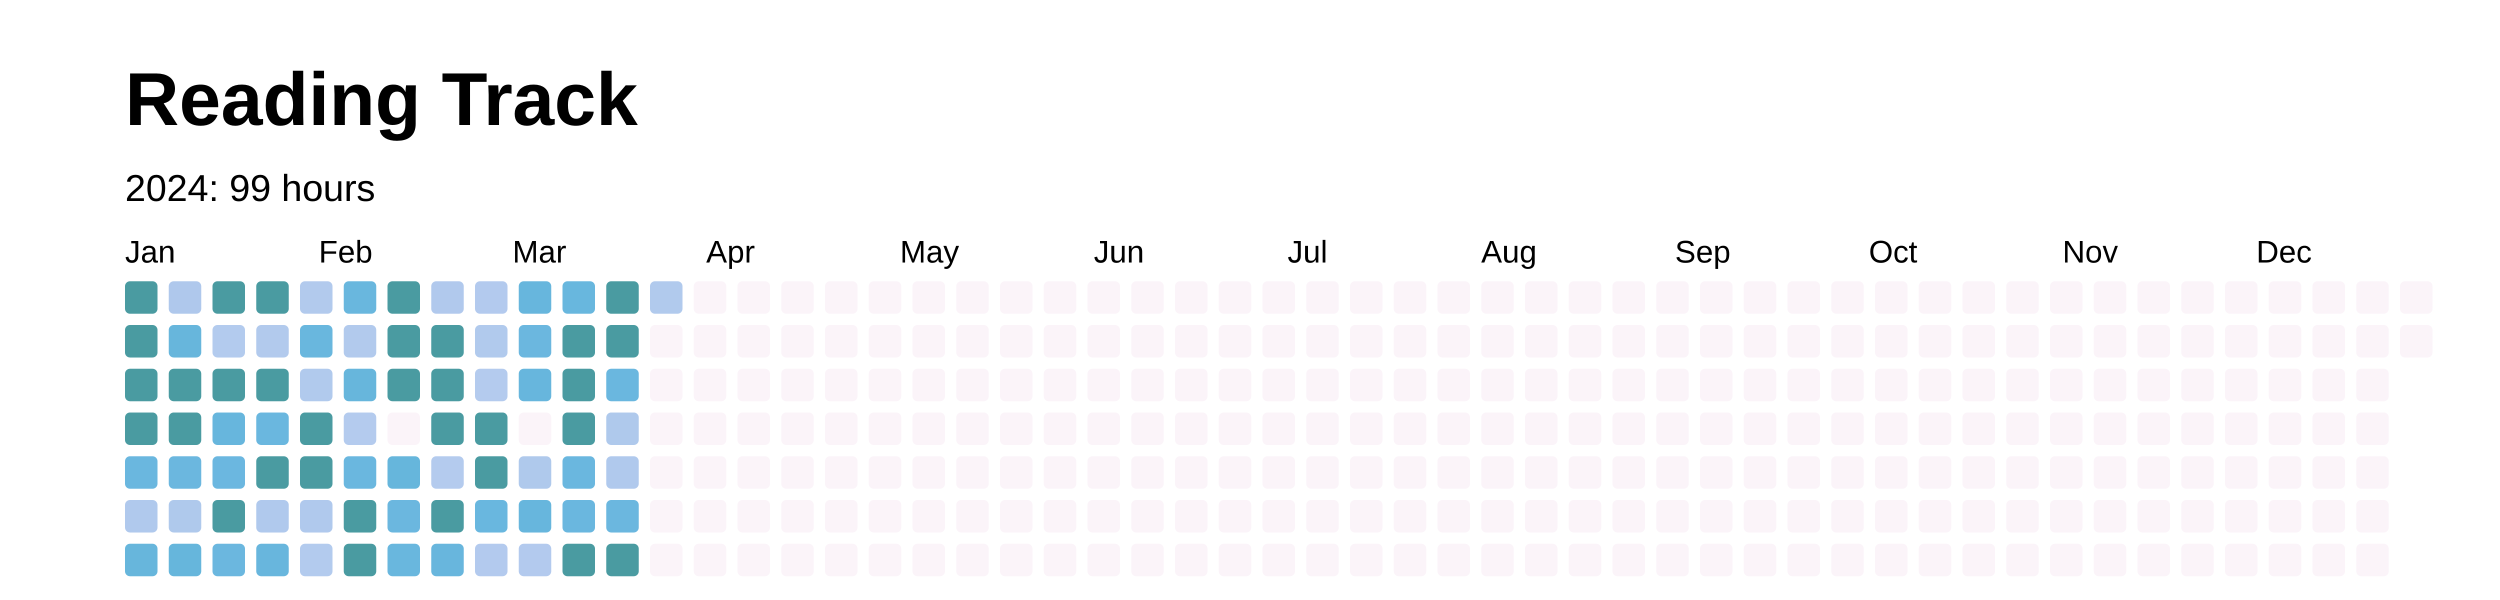
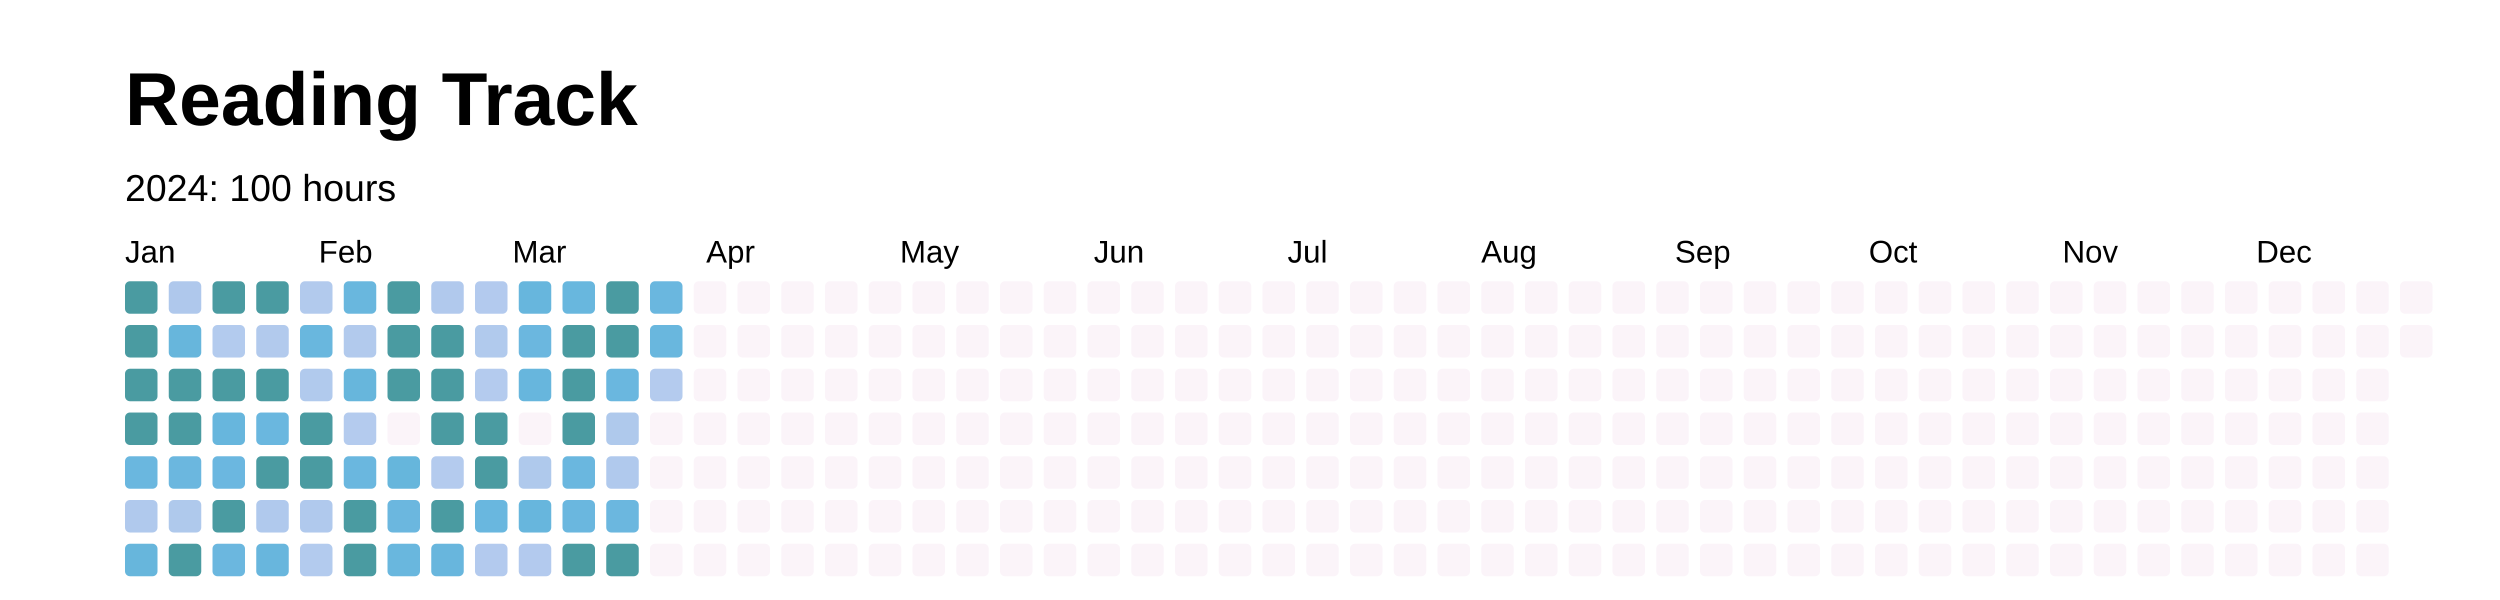
<svg xmlns="http://www.w3.org/2000/svg" baseProfile="full" height="48mm" version="1.1" viewBox="0,0,200,48" width="200mm">
  <defs />
  <rect fill="#FFFFFF" height="48" width="200" x="0" y="0" />
  <text fill="#000000" style="font-size:6px; font-family:Arial; font-weight:bold;" x="10" y="10">Reading Track</text>
-   <text dominant-baseline="hanging" fill="#000000" style="font-size:3.0px; font-family:Arial;" x="10" y="14">2024: 99 hours</text>
+   <text dominant-baseline="hanging" fill="#000000" style="font-size:3.0px; font-family:Arial;" x="10" y="14">2024: 100 hours</text>
  <text fill="#000000" style="font-size:2.5px; font-family:Arial" x="10.0" y="21.0">Jan</text>
  <text fill="#000000" style="font-size:2.5px; font-family:Arial" x="25.5" y="21.0">Feb</text>
  <text fill="#000000" style="font-size:2.5px; font-family:Arial" x="41.0" y="21.0">Mar</text>
  <text fill="#000000" style="font-size:2.5px; font-family:Arial" x="56.5" y="21.0">Apr</text>
  <text fill="#000000" style="font-size:2.5px; font-family:Arial" x="72.0" y="21.0">May</text>
  <text fill="#000000" style="font-size:2.5px; font-family:Arial" x="87.5" y="21.0">Jun</text>
  <text fill="#000000" style="font-size:2.5px; font-family:Arial" x="103.0" y="21.0">Jul</text>
  <text fill="#000000" style="font-size:2.5px; font-family:Arial" x="118.5" y="21.0">Aug</text>
  <text fill="#000000" style="font-size:2.5px; font-family:Arial" x="134.0" y="21.0">Sep</text>
  <text fill="#000000" style="font-size:2.5px; font-family:Arial" x="149.5" y="21.0">Oct</text>
  <text fill="#000000" style="font-size:2.5px; font-family:Arial" x="165.0" y="21.0">Nov</text>
  <text fill="#000000" style="font-size:2.5px; font-family:Arial" x="180.5" y="21.0">Dec</text>
  <rect fill="#4a9ba1" height="2.6" rx="0.4" ry="0.4" width="2.6" x="10.0" y="22.5" />
  <rect fill="#4a9ba1" height="2.6" rx="0.4" ry="0.4" width="2.6" x="10.0" y="26.0" />
  <rect fill="#4a9ba1" height="2.6" rx="0.4" ry="0.4" width="2.6" x="10.0" y="29.5" />
  <rect fill="#4a9ba1" height="2.6" rx="0.4" ry="0.4" width="2.6" x="10.0" y="33.0" />
  <rect fill="#6ab7df" height="2.6" rx="0.4" ry="0.4" width="2.6" x="10.0" y="36.5" />
  <rect fill="#b0c9ed" height="2.6" rx="0.4" ry="0.4" width="2.6" x="10.0" y="40.0" />
  <rect fill="#67b6dc" height="2.6" rx="0.4" ry="0.4" width="2.6" x="10.0" y="43.5" />
  <rect fill="#afc8ec" height="2.6" rx="0.4" ry="0.4" width="2.6" x="13.5" y="22.5" />
  <rect fill="#67b6dc" height="2.6" rx="0.4" ry="0.4" width="2.6" x="13.5" y="26.0" />
  <rect fill="#4a9ba1" height="2.6" rx="0.4" ry="0.4" width="2.6" x="13.5" y="29.5" />
  <rect fill="#4a9ba1" height="2.6" rx="0.4" ry="0.4" width="2.6" x="13.5" y="33.0" />
  <rect fill="#6bb7df" height="2.6" rx="0.4" ry="0.4" width="2.6" x="13.5" y="36.5" />
  <rect fill="#afc9ec" height="2.6" rx="0.4" ry="0.4" width="2.6" x="13.5" y="40.0" />
-   <rect fill="#66b6dc" height="2.6" rx="0.4" ry="0.4" width="2.6" x="13.5" y="43.5" />
+   <rect fill="#4a9ba1" height="2.6" rx="0.4" ry="0.4" width="2.6" x="13.5" y="43.5" />
  <rect fill="#4a9ba1" height="2.6" rx="0.4" ry="0.4" width="2.6" x="17.0" y="22.5" />
  <rect fill="#b3cbee" height="2.6" rx="0.4" ry="0.4" width="2.6" x="17.0" y="26.0" />
  <rect fill="#4a9ba1" height="2.6" rx="0.4" ry="0.4" width="2.6" x="17.0" y="29.5" />
  <rect fill="#67b6dd" height="2.6" rx="0.4" ry="0.4" width="2.6" x="17.0" y="33.0" />
  <rect fill="#6bb7e0" height="2.6" rx="0.4" ry="0.4" width="2.6" x="17.0" y="36.5" />
  <rect fill="#4a9ba1" height="2.6" rx="0.4" ry="0.4" width="2.6" x="17.0" y="40.0" />
  <rect fill="#6bb7df" height="2.6" rx="0.4" ry="0.4" width="2.6" x="17.0" y="43.5" />
  <rect fill="#4a9ba1" height="2.6" rx="0.4" ry="0.4" width="2.6" x="20.5" y="22.5" />
  <rect fill="#b2caed" height="2.6" rx="0.4" ry="0.4" width="2.6" x="20.5" y="26.0" />
  <rect fill="#4a9ba1" height="2.6" rx="0.4" ry="0.4" width="2.6" x="20.5" y="29.5" />
  <rect fill="#6ab7df" height="2.6" rx="0.4" ry="0.4" width="2.6" x="20.5" y="33.0" />
  <rect fill="#4a9ba1" height="2.6" rx="0.4" ry="0.4" width="2.6" x="20.5" y="36.5" />
  <rect fill="#b0c9ed" height="2.6" rx="0.4" ry="0.4" width="2.6" x="20.5" y="40.0" />
  <rect fill="#68b6dd" height="2.6" rx="0.4" ry="0.4" width="2.6" x="20.5" y="43.5" />
  <rect fill="#b2caed" height="2.6" rx="0.4" ry="0.4" width="2.6" x="24.0" y="22.5" />
  <rect fill="#69b7de" height="2.6" rx="0.4" ry="0.4" width="2.6" x="24.0" y="26.0" />
  <rect fill="#b1caed" height="2.6" rx="0.4" ry="0.4" width="2.6" x="24.0" y="29.5" />
  <rect fill="#4a9ba1" height="2.6" rx="0.4" ry="0.4" width="2.6" x="24.0" y="33.0" />
  <rect fill="#4a9ba1" height="2.6" rx="0.4" ry="0.4" width="2.6" x="24.0" y="36.5" />
  <rect fill="#b0c9ed" height="2.6" rx="0.4" ry="0.4" width="2.6" x="24.0" y="40.0" />
  <rect fill="#b3cbee" height="2.6" rx="0.4" ry="0.4" width="2.6" x="24.0" y="43.5" />
  <rect fill="#69b7de" height="2.6" rx="0.4" ry="0.4" width="2.6" x="27.5" y="22.5" />
  <rect fill="#b2caed" height="2.6" rx="0.4" ry="0.4" width="2.6" x="27.5" y="26.0" />
  <rect fill="#67b6dc" height="2.6" rx="0.4" ry="0.4" width="2.6" x="27.5" y="29.5" />
  <rect fill="#b4cbee" height="2.6" rx="0.4" ry="0.4" width="2.6" x="27.5" y="33.0" />
  <rect fill="#6ab7df" height="2.6" rx="0.4" ry="0.4" width="2.6" x="27.5" y="36.5" />
  <rect fill="#4a9ba1" height="2.6" rx="0.4" ry="0.4" width="2.6" x="27.5" y="40.0" />
  <rect fill="#4a9ba1" height="2.6" rx="0.4" ry="0.4" width="2.6" x="27.5" y="43.5" />
  <rect fill="#4a9ba1" height="2.6" rx="0.4" ry="0.4" width="2.6" x="31.0" y="22.5" />
  <rect fill="#4a9ba1" height="2.6" rx="0.4" ry="0.4" width="2.6" x="31.0" y="26.0" />
  <rect fill="#4a9ba1" height="2.6" rx="0.4" ry="0.4" width="2.6" x="31.0" y="29.5" />
  <rect fill="#FBF4F9" height="2.6" rx="0.4" ry="0.4" width="2.6" x="31.0" y="33.0" />
  <rect fill="#66b6dc" height="2.6" rx="0.4" ry="0.4" width="2.6" x="31.0" y="36.5" />
  <rect fill="#6bb7df" height="2.6" rx="0.4" ry="0.4" width="2.6" x="31.0" y="40.0" />
  <rect fill="#69b7de" height="2.6" rx="0.4" ry="0.4" width="2.6" x="31.0" y="43.5" />
  <rect fill="#b1c9ed" height="2.6" rx="0.4" ry="0.4" width="2.6" x="34.5" y="22.5" />
  <rect fill="#4a9ba1" height="2.6" rx="0.4" ry="0.4" width="2.6" x="34.5" y="26.0" />
  <rect fill="#4a9ba1" height="2.6" rx="0.4" ry="0.4" width="2.6" x="34.5" y="29.5" />
  <rect fill="#4a9ba1" height="2.6" rx="0.4" ry="0.4" width="2.6" x="34.5" y="33.0" />
  <rect fill="#b4cbee" height="2.6" rx="0.4" ry="0.4" width="2.6" x="34.5" y="36.5" />
  <rect fill="#4a9ba1" height="2.6" rx="0.4" ry="0.4" width="2.6" x="34.5" y="40.0" />
  <rect fill="#68b6dd" height="2.6" rx="0.4" ry="0.4" width="2.6" x="34.5" y="43.5" />
  <rect fill="#b3caee" height="2.6" rx="0.4" ry="0.4" width="2.6" x="38.0" y="22.5" />
  <rect fill="#b1caed" height="2.6" rx="0.4" ry="0.4" width="2.6" x="38.0" y="26.0" />
  <rect fill="#b4cbee" height="2.6" rx="0.4" ry="0.4" width="2.6" x="38.0" y="29.5" />
  <rect fill="#4a9ba1" height="2.6" rx="0.4" ry="0.4" width="2.6" x="38.0" y="33.0" />
  <rect fill="#4a9ba1" height="2.6" rx="0.4" ry="0.4" width="2.6" x="38.0" y="36.5" />
  <rect fill="#69b7df" height="2.6" rx="0.4" ry="0.4" width="2.6" x="38.0" y="40.0" />
  <rect fill="#b3caee" height="2.6" rx="0.4" ry="0.4" width="2.6" x="38.0" y="43.5" />
  <rect fill="#67b6dd" height="2.6" rx="0.4" ry="0.4" width="2.6" x="41.5" y="22.5" />
  <rect fill="#6bb7df" height="2.6" rx="0.4" ry="0.4" width="2.6" x="41.5" y="26.0" />
  <rect fill="#67b6dd" height="2.6" rx="0.4" ry="0.4" width="2.6" x="41.5" y="29.5" />
  <rect fill="#FBF4F9" height="2.6" rx="0.4" ry="0.4" width="2.6" x="41.5" y="33.0" />
  <rect fill="#afc9ec" height="2.6" rx="0.4" ry="0.4" width="2.6" x="41.5" y="36.5" />
  <rect fill="#67b6dd" height="2.6" rx="0.4" ry="0.4" width="2.6" x="41.5" y="40.0" />
  <rect fill="#b3caee" height="2.6" rx="0.4" ry="0.4" width="2.6" x="41.5" y="43.5" />
  <rect fill="#68b7de" height="2.6" rx="0.4" ry="0.4" width="2.6" x="45.0" y="22.5" />
  <rect fill="#4a9ba1" height="2.6" rx="0.4" ry="0.4" width="2.6" x="45.0" y="26.0" />
  <rect fill="#4a9ba1" height="2.6" rx="0.4" ry="0.4" width="2.6" x="45.0" y="29.5" />
  <rect fill="#4a9ba1" height="2.6" rx="0.4" ry="0.4" width="2.6" x="45.0" y="33.0" />
  <rect fill="#6ab7df" height="2.6" rx="0.4" ry="0.4" width="2.6" x="45.0" y="36.5" />
  <rect fill="#6ab7df" height="2.6" rx="0.4" ry="0.4" width="2.6" x="45.0" y="40.0" />
  <rect fill="#4a9ba1" height="2.6" rx="0.4" ry="0.4" width="2.6" x="45.0" y="43.5" />
  <rect fill="#4a9ba1" height="2.6" rx="0.4" ry="0.4" width="2.6" x="48.5" y="22.5" />
  <rect fill="#4a9ba1" height="2.6" rx="0.4" ry="0.4" width="2.6" x="48.5" y="26.0" />
  <rect fill="#6ab7df" height="2.6" rx="0.4" ry="0.4" width="2.6" x="48.5" y="29.5" />
  <rect fill="#afc9ec" height="2.6" rx="0.4" ry="0.4" width="2.6" x="48.5" y="33.0" />
  <rect fill="#b0c9ed" height="2.6" rx="0.4" ry="0.4" width="2.6" x="48.5" y="36.5" />
  <rect fill="#6bb7df" height="2.6" rx="0.4" ry="0.4" width="2.6" x="48.5" y="40.0" />
  <rect fill="#4a9ba1" height="2.6" rx="0.4" ry="0.4" width="2.6" x="48.5" y="43.5" />
-   <rect fill="#b1caed" height="2.6" rx="0.4" ry="0.4" width="2.6" x="52.0" y="22.5" />
-   <rect fill="#FBF4F9" height="2.6" rx="0.4" ry="0.4" width="2.6" x="52.0" y="26.0" />
-   <rect fill="#FBF4F9" height="2.6" rx="0.4" ry="0.4" width="2.6" x="52.0" y="29.5" />
+   <rect fill="#6ab7df" height="2.6" rx="0.4" ry="0.4" width="2.6" x="52.0" y="22.5" />
+   <rect fill="#69b7de" height="2.6" rx="0.4" ry="0.4" width="2.6" x="52.0" y="26.0" />
+   <rect fill="#b4cbee" height="2.6" rx="0.4" ry="0.4" width="2.6" x="52.0" y="29.5" />
  <rect fill="#FBF4F9" height="2.6" rx="0.4" ry="0.4" width="2.6" x="52.0" y="33.0" />
  <rect fill="#FBF4F9" height="2.6" rx="0.4" ry="0.4" width="2.6" x="52.0" y="36.5" />
  <rect fill="#FBF4F9" height="2.6" rx="0.4" ry="0.4" width="2.6" x="52.0" y="40.0" />
  <rect fill="#FBF4F9" height="2.6" rx="0.4" ry="0.4" width="2.6" x="52.0" y="43.5" />
  <rect fill="#FBF4F9" height="2.6" rx="0.4" ry="0.4" width="2.6" x="55.5" y="22.5" />
  <rect fill="#FBF4F9" height="2.6" rx="0.4" ry="0.4" width="2.6" x="55.5" y="26.0" />
  <rect fill="#FBF4F9" height="2.6" rx="0.4" ry="0.4" width="2.6" x="55.5" y="29.5" />
  <rect fill="#FBF4F9" height="2.6" rx="0.4" ry="0.4" width="2.6" x="55.5" y="33.0" />
  <rect fill="#FBF4F9" height="2.6" rx="0.4" ry="0.4" width="2.6" x="55.5" y="36.5" />
  <rect fill="#FBF4F9" height="2.6" rx="0.4" ry="0.4" width="2.6" x="55.5" y="40.0" />
  <rect fill="#FBF4F9" height="2.6" rx="0.4" ry="0.4" width="2.6" x="55.5" y="43.5" />
  <rect fill="#FBF4F9" height="2.6" rx="0.4" ry="0.4" width="2.6" x="59.0" y="22.5" />
  <rect fill="#FBF4F9" height="2.6" rx="0.4" ry="0.4" width="2.6" x="59.0" y="26.0" />
  <rect fill="#FBF4F9" height="2.6" rx="0.4" ry="0.4" width="2.6" x="59.0" y="29.5" />
  <rect fill="#FBF4F9" height="2.6" rx="0.4" ry="0.4" width="2.6" x="59.0" y="33.0" />
  <rect fill="#FBF4F9" height="2.6" rx="0.4" ry="0.4" width="2.6" x="59.0" y="36.5" />
  <rect fill="#FBF4F9" height="2.6" rx="0.4" ry="0.4" width="2.6" x="59.0" y="40.0" />
  <rect fill="#FBF4F9" height="2.6" rx="0.4" ry="0.4" width="2.6" x="59.0" y="43.5" />
  <rect fill="#FBF4F9" height="2.6" rx="0.4" ry="0.4" width="2.6" x="62.5" y="22.5" />
  <rect fill="#FBF4F9" height="2.6" rx="0.4" ry="0.4" width="2.6" x="62.5" y="26.0" />
  <rect fill="#FBF4F9" height="2.6" rx="0.4" ry="0.4" width="2.6" x="62.5" y="29.5" />
  <rect fill="#FBF4F9" height="2.6" rx="0.4" ry="0.4" width="2.6" x="62.5" y="33.0" />
  <rect fill="#FBF4F9" height="2.6" rx="0.4" ry="0.4" width="2.6" x="62.5" y="36.5" />
  <rect fill="#FBF4F9" height="2.6" rx="0.4" ry="0.4" width="2.6" x="62.5" y="40.0" />
  <rect fill="#FBF4F9" height="2.6" rx="0.4" ry="0.4" width="2.6" x="62.5" y="43.5" />
  <rect fill="#FBF4F9" height="2.6" rx="0.4" ry="0.4" width="2.6" x="66.0" y="22.5" />
  <rect fill="#FBF4F9" height="2.6" rx="0.4" ry="0.4" width="2.6" x="66.0" y="26.0" />
  <rect fill="#FBF4F9" height="2.6" rx="0.4" ry="0.4" width="2.6" x="66.0" y="29.5" />
  <rect fill="#FBF4F9" height="2.6" rx="0.4" ry="0.4" width="2.6" x="66.0" y="33.0" />
  <rect fill="#FBF4F9" height="2.6" rx="0.4" ry="0.4" width="2.6" x="66.0" y="36.5" />
  <rect fill="#FBF4F9" height="2.6" rx="0.4" ry="0.4" width="2.6" x="66.0" y="40.0" />
  <rect fill="#FBF4F9" height="2.6" rx="0.4" ry="0.4" width="2.6" x="66.0" y="43.5" />
  <rect fill="#FBF4F9" height="2.6" rx="0.4" ry="0.4" width="2.6" x="69.5" y="22.5" />
  <rect fill="#FBF4F9" height="2.6" rx="0.4" ry="0.4" width="2.6" x="69.5" y="26.0" />
  <rect fill="#FBF4F9" height="2.6" rx="0.4" ry="0.4" width="2.6" x="69.5" y="29.5" />
  <rect fill="#FBF4F9" height="2.6" rx="0.4" ry="0.4" width="2.6" x="69.5" y="33.0" />
  <rect fill="#FBF4F9" height="2.6" rx="0.4" ry="0.4" width="2.6" x="69.5" y="36.5" />
  <rect fill="#FBF4F9" height="2.6" rx="0.4" ry="0.4" width="2.6" x="69.5" y="40.0" />
  <rect fill="#FBF4F9" height="2.6" rx="0.4" ry="0.4" width="2.6" x="69.5" y="43.5" />
  <rect fill="#FBF4F9" height="2.6" rx="0.4" ry="0.4" width="2.6" x="73.0" y="22.5" />
  <rect fill="#FBF4F9" height="2.6" rx="0.4" ry="0.4" width="2.6" x="73.0" y="26.0" />
  <rect fill="#FBF4F9" height="2.6" rx="0.4" ry="0.4" width="2.6" x="73.0" y="29.5" />
  <rect fill="#FBF4F9" height="2.6" rx="0.4" ry="0.4" width="2.6" x="73.0" y="33.0" />
  <rect fill="#FBF4F9" height="2.6" rx="0.4" ry="0.4" width="2.6" x="73.0" y="36.5" />
  <rect fill="#FBF4F9" height="2.6" rx="0.4" ry="0.4" width="2.6" x="73.0" y="40.0" />
  <rect fill="#FBF4F9" height="2.6" rx="0.4" ry="0.4" width="2.6" x="73.0" y="43.5" />
  <rect fill="#FBF4F9" height="2.6" rx="0.4" ry="0.4" width="2.6" x="76.5" y="22.5" />
  <rect fill="#FBF4F9" height="2.6" rx="0.4" ry="0.4" width="2.6" x="76.5" y="26.0" />
  <rect fill="#FBF4F9" height="2.6" rx="0.4" ry="0.4" width="2.6" x="76.5" y="29.5" />
  <rect fill="#FBF4F9" height="2.6" rx="0.4" ry="0.4" width="2.6" x="76.5" y="33.0" />
  <rect fill="#FBF4F9" height="2.6" rx="0.4" ry="0.4" width="2.6" x="76.5" y="36.5" />
  <rect fill="#FBF4F9" height="2.6" rx="0.4" ry="0.4" width="2.6" x="76.5" y="40.0" />
  <rect fill="#FBF4F9" height="2.6" rx="0.4" ry="0.4" width="2.6" x="76.5" y="43.5" />
  <rect fill="#FBF4F9" height="2.6" rx="0.4" ry="0.4" width="2.6" x="80.0" y="22.5" />
  <rect fill="#FBF4F9" height="2.6" rx="0.4" ry="0.4" width="2.6" x="80.0" y="26.0" />
  <rect fill="#FBF4F9" height="2.6" rx="0.4" ry="0.4" width="2.6" x="80.0" y="29.5" />
  <rect fill="#FBF4F9" height="2.6" rx="0.4" ry="0.4" width="2.6" x="80.0" y="33.0" />
  <rect fill="#FBF4F9" height="2.6" rx="0.4" ry="0.4" width="2.6" x="80.0" y="36.5" />
  <rect fill="#FBF4F9" height="2.6" rx="0.4" ry="0.4" width="2.6" x="80.0" y="40.0" />
  <rect fill="#FBF4F9" height="2.6" rx="0.4" ry="0.4" width="2.6" x="80.0" y="43.5" />
  <rect fill="#FBF4F9" height="2.6" rx="0.4" ry="0.4" width="2.6" x="83.5" y="22.5" />
  <rect fill="#FBF4F9" height="2.6" rx="0.4" ry="0.4" width="2.6" x="83.5" y="26.0" />
  <rect fill="#FBF4F9" height="2.6" rx="0.4" ry="0.4" width="2.6" x="83.5" y="29.5" />
  <rect fill="#FBF4F9" height="2.6" rx="0.4" ry="0.4" width="2.6" x="83.5" y="33.0" />
  <rect fill="#FBF4F9" height="2.6" rx="0.4" ry="0.4" width="2.6" x="83.5" y="36.5" />
  <rect fill="#FBF4F9" height="2.6" rx="0.4" ry="0.4" width="2.6" x="83.5" y="40.0" />
  <rect fill="#FBF4F9" height="2.6" rx="0.4" ry="0.4" width="2.6" x="83.5" y="43.5" />
  <rect fill="#FBF4F9" height="2.6" rx="0.4" ry="0.4" width="2.6" x="87.0" y="22.5" />
  <rect fill="#FBF4F9" height="2.6" rx="0.4" ry="0.4" width="2.6" x="87.0" y="26.0" />
  <rect fill="#FBF4F9" height="2.6" rx="0.4" ry="0.4" width="2.6" x="87.0" y="29.5" />
  <rect fill="#FBF4F9" height="2.6" rx="0.4" ry="0.4" width="2.6" x="87.0" y="33.0" />
  <rect fill="#FBF4F9" height="2.6" rx="0.4" ry="0.4" width="2.6" x="87.0" y="36.5" />
  <rect fill="#FBF4F9" height="2.6" rx="0.4" ry="0.4" width="2.6" x="87.0" y="40.0" />
  <rect fill="#FBF4F9" height="2.6" rx="0.4" ry="0.4" width="2.6" x="87.0" y="43.5" />
  <rect fill="#FBF4F9" height="2.6" rx="0.4" ry="0.4" width="2.6" x="90.5" y="22.5" />
  <rect fill="#FBF4F9" height="2.6" rx="0.4" ry="0.4" width="2.6" x="90.5" y="26.0" />
  <rect fill="#FBF4F9" height="2.6" rx="0.4" ry="0.4" width="2.6" x="90.5" y="29.5" />
  <rect fill="#FBF4F9" height="2.6" rx="0.4" ry="0.4" width="2.6" x="90.5" y="33.0" />
  <rect fill="#FBF4F9" height="2.6" rx="0.4" ry="0.4" width="2.6" x="90.5" y="36.5" />
  <rect fill="#FBF4F9" height="2.6" rx="0.4" ry="0.4" width="2.6" x="90.5" y="40.0" />
  <rect fill="#FBF4F9" height="2.6" rx="0.4" ry="0.4" width="2.6" x="90.5" y="43.5" />
  <rect fill="#FBF4F9" height="2.6" rx="0.4" ry="0.4" width="2.6" x="94.0" y="22.5" />
  <rect fill="#FBF4F9" height="2.6" rx="0.4" ry="0.4" width="2.6" x="94.0" y="26.0" />
  <rect fill="#FBF4F9" height="2.6" rx="0.4" ry="0.4" width="2.6" x="94.0" y="29.5" />
  <rect fill="#FBF4F9" height="2.6" rx="0.4" ry="0.4" width="2.6" x="94.0" y="33.0" />
  <rect fill="#FBF4F9" height="2.6" rx="0.4" ry="0.4" width="2.6" x="94.0" y="36.5" />
  <rect fill="#FBF4F9" height="2.6" rx="0.4" ry="0.4" width="2.6" x="94.0" y="40.0" />
  <rect fill="#FBF4F9" height="2.6" rx="0.4" ry="0.4" width="2.6" x="94.0" y="43.5" />
  <rect fill="#FBF4F9" height="2.6" rx="0.4" ry="0.4" width="2.6" x="97.5" y="22.5" />
  <rect fill="#FBF4F9" height="2.6" rx="0.4" ry="0.4" width="2.6" x="97.5" y="26.0" />
  <rect fill="#FBF4F9" height="2.6" rx="0.4" ry="0.4" width="2.6" x="97.5" y="29.5" />
  <rect fill="#FBF4F9" height="2.6" rx="0.4" ry="0.4" width="2.6" x="97.5" y="33.0" />
  <rect fill="#FBF4F9" height="2.6" rx="0.4" ry="0.4" width="2.6" x="97.5" y="36.5" />
  <rect fill="#FBF4F9" height="2.6" rx="0.4" ry="0.4" width="2.6" x="97.5" y="40.0" />
  <rect fill="#FBF4F9" height="2.6" rx="0.4" ry="0.4" width="2.6" x="97.5" y="43.5" />
  <rect fill="#FBF4F9" height="2.6" rx="0.4" ry="0.4" width="2.6" x="101.0" y="22.5" />
  <rect fill="#FBF4F9" height="2.6" rx="0.4" ry="0.4" width="2.6" x="101.0" y="26.0" />
  <rect fill="#FBF4F9" height="2.6" rx="0.4" ry="0.4" width="2.6" x="101.0" y="29.5" />
  <rect fill="#FBF4F9" height="2.6" rx="0.4" ry="0.4" width="2.6" x="101.0" y="33.0" />
  <rect fill="#FBF4F9" height="2.6" rx="0.4" ry="0.4" width="2.6" x="101.0" y="36.5" />
  <rect fill="#FBF4F9" height="2.6" rx="0.4" ry="0.4" width="2.6" x="101.0" y="40.0" />
  <rect fill="#FBF4F9" height="2.6" rx="0.4" ry="0.4" width="2.6" x="101.0" y="43.5" />
  <rect fill="#FBF4F9" height="2.6" rx="0.4" ry="0.4" width="2.6" x="104.5" y="22.5" />
  <rect fill="#FBF4F9" height="2.6" rx="0.4" ry="0.4" width="2.6" x="104.5" y="26.0" />
  <rect fill="#FBF4F9" height="2.6" rx="0.4" ry="0.4" width="2.6" x="104.5" y="29.5" />
  <rect fill="#FBF4F9" height="2.6" rx="0.4" ry="0.4" width="2.6" x="104.5" y="33.0" />
  <rect fill="#FBF4F9" height="2.6" rx="0.4" ry="0.4" width="2.6" x="104.5" y="36.5" />
  <rect fill="#FBF4F9" height="2.6" rx="0.4" ry="0.4" width="2.6" x="104.5" y="40.0" />
  <rect fill="#FBF4F9" height="2.6" rx="0.4" ry="0.4" width="2.6" x="104.5" y="43.5" />
  <rect fill="#FBF4F9" height="2.6" rx="0.4" ry="0.4" width="2.6" x="108.0" y="22.5" />
  <rect fill="#FBF4F9" height="2.6" rx="0.4" ry="0.4" width="2.6" x="108.0" y="26.0" />
  <rect fill="#FBF4F9" height="2.6" rx="0.4" ry="0.4" width="2.6" x="108.0" y="29.5" />
  <rect fill="#FBF4F9" height="2.6" rx="0.4" ry="0.4" width="2.6" x="108.0" y="33.0" />
  <rect fill="#FBF4F9" height="2.6" rx="0.4" ry="0.4" width="2.6" x="108.0" y="36.5" />
  <rect fill="#FBF4F9" height="2.6" rx="0.4" ry="0.4" width="2.6" x="108.0" y="40.0" />
  <rect fill="#FBF4F9" height="2.6" rx="0.4" ry="0.4" width="2.6" x="108.0" y="43.5" />
  <rect fill="#FBF4F9" height="2.6" rx="0.4" ry="0.4" width="2.6" x="111.5" y="22.5" />
  <rect fill="#FBF4F9" height="2.6" rx="0.4" ry="0.4" width="2.6" x="111.5" y="26.0" />
  <rect fill="#FBF4F9" height="2.6" rx="0.4" ry="0.4" width="2.6" x="111.5" y="29.5" />
  <rect fill="#FBF4F9" height="2.6" rx="0.4" ry="0.4" width="2.6" x="111.5" y="33.0" />
  <rect fill="#FBF4F9" height="2.6" rx="0.4" ry="0.4" width="2.6" x="111.5" y="36.5" />
  <rect fill="#FBF4F9" height="2.6" rx="0.4" ry="0.4" width="2.6" x="111.5" y="40.0" />
  <rect fill="#FBF4F9" height="2.6" rx="0.4" ry="0.4" width="2.6" x="111.5" y="43.5" />
  <rect fill="#FBF4F9" height="2.6" rx="0.4" ry="0.4" width="2.6" x="115.0" y="22.5" />
  <rect fill="#FBF4F9" height="2.6" rx="0.4" ry="0.4" width="2.6" x="115.0" y="26.0" />
  <rect fill="#FBF4F9" height="2.6" rx="0.4" ry="0.4" width="2.6" x="115.0" y="29.5" />
  <rect fill="#FBF4F9" height="2.6" rx="0.4" ry="0.4" width="2.6" x="115.0" y="33.0" />
  <rect fill="#FBF4F9" height="2.6" rx="0.4" ry="0.4" width="2.6" x="115.0" y="36.5" />
  <rect fill="#FBF4F9" height="2.6" rx="0.4" ry="0.4" width="2.6" x="115.0" y="40.0" />
  <rect fill="#FBF4F9" height="2.6" rx="0.4" ry="0.4" width="2.6" x="115.0" y="43.5" />
  <rect fill="#FBF4F9" height="2.6" rx="0.4" ry="0.4" width="2.6" x="118.5" y="22.5" />
  <rect fill="#FBF4F9" height="2.6" rx="0.4" ry="0.4" width="2.6" x="118.5" y="26.0" />
  <rect fill="#FBF4F9" height="2.6" rx="0.4" ry="0.4" width="2.6" x="118.5" y="29.5" />
  <rect fill="#FBF4F9" height="2.6" rx="0.4" ry="0.4" width="2.6" x="118.5" y="33.0" />
  <rect fill="#FBF4F9" height="2.6" rx="0.4" ry="0.4" width="2.6" x="118.5" y="36.5" />
  <rect fill="#FBF4F9" height="2.6" rx="0.4" ry="0.4" width="2.6" x="118.5" y="40.0" />
  <rect fill="#FBF4F9" height="2.6" rx="0.4" ry="0.4" width="2.6" x="118.5" y="43.5" />
  <rect fill="#FBF4F9" height="2.6" rx="0.4" ry="0.4" width="2.6" x="122.0" y="22.5" />
  <rect fill="#FBF4F9" height="2.6" rx="0.4" ry="0.4" width="2.6" x="122.0" y="26.0" />
  <rect fill="#FBF4F9" height="2.6" rx="0.4" ry="0.4" width="2.6" x="122.0" y="29.5" />
  <rect fill="#FBF4F9" height="2.6" rx="0.4" ry="0.4" width="2.6" x="122.0" y="33.0" />
  <rect fill="#FBF4F9" height="2.6" rx="0.4" ry="0.4" width="2.6" x="122.0" y="36.5" />
  <rect fill="#FBF4F9" height="2.6" rx="0.4" ry="0.4" width="2.6" x="122.0" y="40.0" />
  <rect fill="#FBF4F9" height="2.6" rx="0.4" ry="0.4" width="2.6" x="122.0" y="43.5" />
  <rect fill="#FBF4F9" height="2.6" rx="0.4" ry="0.4" width="2.6" x="125.5" y="22.5" />
  <rect fill="#FBF4F9" height="2.6" rx="0.4" ry="0.4" width="2.6" x="125.5" y="26.0" />
  <rect fill="#FBF4F9" height="2.6" rx="0.4" ry="0.4" width="2.6" x="125.5" y="29.5" />
  <rect fill="#FBF4F9" height="2.6" rx="0.4" ry="0.4" width="2.6" x="125.5" y="33.0" />
  <rect fill="#FBF4F9" height="2.6" rx="0.4" ry="0.4" width="2.6" x="125.5" y="36.5" />
  <rect fill="#FBF4F9" height="2.6" rx="0.4" ry="0.4" width="2.6" x="125.5" y="40.0" />
  <rect fill="#FBF4F9" height="2.6" rx="0.4" ry="0.4" width="2.6" x="125.5" y="43.5" />
  <rect fill="#FBF4F9" height="2.6" rx="0.4" ry="0.4" width="2.6" x="129.0" y="22.5" />
  <rect fill="#FBF4F9" height="2.6" rx="0.4" ry="0.4" width="2.6" x="129.0" y="26.0" />
  <rect fill="#FBF4F9" height="2.6" rx="0.4" ry="0.4" width="2.6" x="129.0" y="29.5" />
  <rect fill="#FBF4F9" height="2.6" rx="0.4" ry="0.4" width="2.6" x="129.0" y="33.0" />
  <rect fill="#FBF4F9" height="2.6" rx="0.4" ry="0.4" width="2.6" x="129.0" y="36.5" />
  <rect fill="#FBF4F9" height="2.6" rx="0.4" ry="0.4" width="2.6" x="129.0" y="40.0" />
  <rect fill="#FBF4F9" height="2.6" rx="0.4" ry="0.4" width="2.6" x="129.0" y="43.5" />
  <rect fill="#FBF4F9" height="2.6" rx="0.4" ry="0.4" width="2.6" x="132.5" y="22.5" />
  <rect fill="#FBF4F9" height="2.6" rx="0.4" ry="0.4" width="2.6" x="132.5" y="26.0" />
  <rect fill="#FBF4F9" height="2.6" rx="0.4" ry="0.4" width="2.6" x="132.5" y="29.5" />
  <rect fill="#FBF4F9" height="2.6" rx="0.4" ry="0.4" width="2.6" x="132.5" y="33.0" />
  <rect fill="#FBF4F9" height="2.6" rx="0.4" ry="0.4" width="2.6" x="132.5" y="36.5" />
  <rect fill="#FBF4F9" height="2.6" rx="0.4" ry="0.4" width="2.6" x="132.5" y="40.0" />
  <rect fill="#FBF4F9" height="2.6" rx="0.4" ry="0.4" width="2.6" x="132.5" y="43.5" />
  <rect fill="#FBF4F9" height="2.6" rx="0.4" ry="0.4" width="2.6" x="136.0" y="22.5" />
  <rect fill="#FBF4F9" height="2.6" rx="0.4" ry="0.4" width="2.6" x="136.0" y="26.0" />
  <rect fill="#FBF4F9" height="2.6" rx="0.4" ry="0.4" width="2.6" x="136.0" y="29.5" />
  <rect fill="#FBF4F9" height="2.6" rx="0.4" ry="0.4" width="2.6" x="136.0" y="33.0" />
  <rect fill="#FBF4F9" height="2.6" rx="0.4" ry="0.4" width="2.6" x="136.0" y="36.5" />
  <rect fill="#FBF4F9" height="2.6" rx="0.4" ry="0.4" width="2.6" x="136.0" y="40.0" />
  <rect fill="#FBF4F9" height="2.6" rx="0.4" ry="0.4" width="2.6" x="136.0" y="43.5" />
  <rect fill="#FBF4F9" height="2.6" rx="0.4" ry="0.4" width="2.6" x="139.5" y="22.5" />
  <rect fill="#FBF4F9" height="2.6" rx="0.4" ry="0.4" width="2.6" x="139.5" y="26.0" />
  <rect fill="#FBF4F9" height="2.6" rx="0.4" ry="0.4" width="2.6" x="139.5" y="29.5" />
  <rect fill="#FBF4F9" height="2.6" rx="0.4" ry="0.4" width="2.6" x="139.5" y="33.0" />
  <rect fill="#FBF4F9" height="2.6" rx="0.4" ry="0.4" width="2.6" x="139.5" y="36.5" />
  <rect fill="#FBF4F9" height="2.6" rx="0.4" ry="0.4" width="2.6" x="139.5" y="40.0" />
  <rect fill="#FBF4F9" height="2.6" rx="0.4" ry="0.4" width="2.6" x="139.5" y="43.5" />
  <rect fill="#FBF4F9" height="2.6" rx="0.4" ry="0.4" width="2.6" x="143.0" y="22.5" />
  <rect fill="#FBF4F9" height="2.6" rx="0.4" ry="0.4" width="2.6" x="143.0" y="26.0" />
  <rect fill="#FBF4F9" height="2.6" rx="0.4" ry="0.4" width="2.6" x="143.0" y="29.5" />
  <rect fill="#FBF4F9" height="2.6" rx="0.4" ry="0.4" width="2.6" x="143.0" y="33.0" />
  <rect fill="#FBF4F9" height="2.6" rx="0.4" ry="0.4" width="2.6" x="143.0" y="36.5" />
  <rect fill="#FBF4F9" height="2.6" rx="0.4" ry="0.4" width="2.6" x="143.0" y="40.0" />
  <rect fill="#FBF4F9" height="2.6" rx="0.4" ry="0.4" width="2.6" x="143.0" y="43.5" />
  <rect fill="#FBF4F9" height="2.6" rx="0.4" ry="0.4" width="2.6" x="146.5" y="22.5" />
  <rect fill="#FBF4F9" height="2.6" rx="0.4" ry="0.4" width="2.6" x="146.5" y="26.0" />
  <rect fill="#FBF4F9" height="2.6" rx="0.4" ry="0.4" width="2.6" x="146.5" y="29.5" />
  <rect fill="#FBF4F9" height="2.6" rx="0.4" ry="0.4" width="2.6" x="146.5" y="33.0" />
  <rect fill="#FBF4F9" height="2.6" rx="0.4" ry="0.4" width="2.6" x="146.5" y="36.5" />
  <rect fill="#FBF4F9" height="2.6" rx="0.4" ry="0.4" width="2.6" x="146.5" y="40.0" />
  <rect fill="#FBF4F9" height="2.6" rx="0.4" ry="0.4" width="2.6" x="146.5" y="43.5" />
  <rect fill="#FBF4F9" height="2.6" rx="0.4" ry="0.4" width="2.6" x="150.0" y="22.5" />
  <rect fill="#FBF4F9" height="2.6" rx="0.4" ry="0.4" width="2.6" x="150.0" y="26.0" />
  <rect fill="#FBF4F9" height="2.6" rx="0.4" ry="0.4" width="2.6" x="150.0" y="29.5" />
  <rect fill="#FBF4F9" height="2.6" rx="0.4" ry="0.4" width="2.6" x="150.0" y="33.0" />
  <rect fill="#FBF4F9" height="2.6" rx="0.4" ry="0.4" width="2.6" x="150.0" y="36.5" />
  <rect fill="#FBF4F9" height="2.6" rx="0.4" ry="0.4" width="2.6" x="150.0" y="40.0" />
  <rect fill="#FBF4F9" height="2.6" rx="0.4" ry="0.4" width="2.6" x="150.0" y="43.5" />
  <rect fill="#FBF4F9" height="2.6" rx="0.4" ry="0.4" width="2.6" x="153.5" y="22.5" />
  <rect fill="#FBF4F9" height="2.6" rx="0.4" ry="0.4" width="2.6" x="153.5" y="26.0" />
  <rect fill="#FBF4F9" height="2.6" rx="0.4" ry="0.4" width="2.6" x="153.5" y="29.5" />
  <rect fill="#FBF4F9" height="2.6" rx="0.4" ry="0.4" width="2.6" x="153.5" y="33.0" />
  <rect fill="#FBF4F9" height="2.6" rx="0.4" ry="0.4" width="2.6" x="153.5" y="36.5" />
  <rect fill="#FBF4F9" height="2.6" rx="0.4" ry="0.4" width="2.6" x="153.5" y="40.0" />
  <rect fill="#FBF4F9" height="2.6" rx="0.4" ry="0.4" width="2.6" x="153.5" y="43.5" />
  <rect fill="#FBF4F9" height="2.6" rx="0.4" ry="0.4" width="2.6" x="157.0" y="22.5" />
  <rect fill="#FBF4F9" height="2.6" rx="0.4" ry="0.4" width="2.6" x="157.0" y="26.0" />
  <rect fill="#FBF4F9" height="2.6" rx="0.4" ry="0.4" width="2.6" x="157.0" y="29.5" />
  <rect fill="#FBF4F9" height="2.6" rx="0.4" ry="0.4" width="2.6" x="157.0" y="33.0" />
  <rect fill="#FBF4F9" height="2.6" rx="0.4" ry="0.4" width="2.6" x="157.0" y="36.5" />
  <rect fill="#FBF4F9" height="2.6" rx="0.4" ry="0.4" width="2.6" x="157.0" y="40.0" />
  <rect fill="#FBF4F9" height="2.6" rx="0.4" ry="0.4" width="2.6" x="157.0" y="43.5" />
  <rect fill="#FBF4F9" height="2.6" rx="0.4" ry="0.4" width="2.6" x="160.5" y="22.5" />
  <rect fill="#FBF4F9" height="2.6" rx="0.4" ry="0.4" width="2.6" x="160.5" y="26.0" />
  <rect fill="#FBF4F9" height="2.6" rx="0.4" ry="0.4" width="2.6" x="160.5" y="29.5" />
  <rect fill="#FBF4F9" height="2.6" rx="0.4" ry="0.4" width="2.6" x="160.5" y="33.0" />
  <rect fill="#FBF4F9" height="2.6" rx="0.4" ry="0.4" width="2.6" x="160.5" y="36.5" />
  <rect fill="#FBF4F9" height="2.6" rx="0.4" ry="0.4" width="2.6" x="160.5" y="40.0" />
  <rect fill="#FBF4F9" height="2.6" rx="0.4" ry="0.4" width="2.6" x="160.5" y="43.5" />
  <rect fill="#FBF4F9" height="2.6" rx="0.4" ry="0.4" width="2.6" x="164.0" y="22.5" />
  <rect fill="#FBF4F9" height="2.6" rx="0.4" ry="0.4" width="2.6" x="164.0" y="26.0" />
  <rect fill="#FBF4F9" height="2.6" rx="0.4" ry="0.4" width="2.6" x="164.0" y="29.5" />
  <rect fill="#FBF4F9" height="2.6" rx="0.4" ry="0.4" width="2.6" x="164.0" y="33.0" />
  <rect fill="#FBF4F9" height="2.6" rx="0.4" ry="0.4" width="2.6" x="164.0" y="36.5" />
  <rect fill="#FBF4F9" height="2.6" rx="0.4" ry="0.4" width="2.6" x="164.0" y="40.0" />
  <rect fill="#FBF4F9" height="2.6" rx="0.4" ry="0.4" width="2.6" x="164.0" y="43.5" />
  <rect fill="#FBF4F9" height="2.6" rx="0.4" ry="0.4" width="2.6" x="167.5" y="22.5" />
  <rect fill="#FBF4F9" height="2.6" rx="0.4" ry="0.4" width="2.6" x="167.5" y="26.0" />
  <rect fill="#FBF4F9" height="2.6" rx="0.4" ry="0.4" width="2.6" x="167.5" y="29.5" />
  <rect fill="#FBF4F9" height="2.6" rx="0.4" ry="0.4" width="2.6" x="167.5" y="33.0" />
  <rect fill="#FBF4F9" height="2.6" rx="0.4" ry="0.4" width="2.6" x="167.5" y="36.5" />
  <rect fill="#FBF4F9" height="2.6" rx="0.4" ry="0.4" width="2.6" x="167.5" y="40.0" />
  <rect fill="#FBF4F9" height="2.6" rx="0.4" ry="0.4" width="2.6" x="167.5" y="43.5" />
  <rect fill="#FBF4F9" height="2.6" rx="0.4" ry="0.4" width="2.6" x="171.0" y="22.5" />
  <rect fill="#FBF4F9" height="2.6" rx="0.4" ry="0.4" width="2.6" x="171.0" y="26.0" />
  <rect fill="#FBF4F9" height="2.6" rx="0.4" ry="0.4" width="2.6" x="171.0" y="29.5" />
  <rect fill="#FBF4F9" height="2.6" rx="0.4" ry="0.4" width="2.6" x="171.0" y="33.0" />
  <rect fill="#FBF4F9" height="2.6" rx="0.4" ry="0.4" width="2.6" x="171.0" y="36.5" />
  <rect fill="#FBF4F9" height="2.6" rx="0.4" ry="0.4" width="2.6" x="171.0" y="40.0" />
  <rect fill="#FBF4F9" height="2.6" rx="0.4" ry="0.4" width="2.6" x="171.0" y="43.5" />
  <rect fill="#FBF4F9" height="2.6" rx="0.4" ry="0.4" width="2.6" x="174.5" y="22.5" />
  <rect fill="#FBF4F9" height="2.6" rx="0.4" ry="0.4" width="2.6" x="174.5" y="26.0" />
  <rect fill="#FBF4F9" height="2.6" rx="0.4" ry="0.4" width="2.6" x="174.5" y="29.5" />
  <rect fill="#FBF4F9" height="2.6" rx="0.4" ry="0.4" width="2.6" x="174.5" y="33.0" />
  <rect fill="#FBF4F9" height="2.6" rx="0.4" ry="0.4" width="2.6" x="174.5" y="36.5" />
  <rect fill="#FBF4F9" height="2.6" rx="0.4" ry="0.4" width="2.6" x="174.5" y="40.0" />
  <rect fill="#FBF4F9" height="2.6" rx="0.4" ry="0.4" width="2.6" x="174.5" y="43.5" />
  <rect fill="#FBF4F9" height="2.6" rx="0.4" ry="0.4" width="2.6" x="178.0" y="22.5" />
  <rect fill="#FBF4F9" height="2.6" rx="0.4" ry="0.4" width="2.6" x="178.0" y="26.0" />
  <rect fill="#FBF4F9" height="2.6" rx="0.4" ry="0.4" width="2.6" x="178.0" y="29.5" />
  <rect fill="#FBF4F9" height="2.6" rx="0.4" ry="0.4" width="2.6" x="178.0" y="33.0" />
  <rect fill="#FBF4F9" height="2.6" rx="0.4" ry="0.4" width="2.6" x="178.0" y="36.5" />
  <rect fill="#FBF4F9" height="2.6" rx="0.4" ry="0.4" width="2.6" x="178.0" y="40.0" />
  <rect fill="#FBF4F9" height="2.6" rx="0.4" ry="0.4" width="2.6" x="178.0" y="43.5" />
  <rect fill="#FBF4F9" height="2.6" rx="0.4" ry="0.4" width="2.6" x="181.5" y="22.5" />
  <rect fill="#FBF4F9" height="2.6" rx="0.4" ry="0.4" width="2.6" x="181.5" y="26.0" />
  <rect fill="#FBF4F9" height="2.6" rx="0.4" ry="0.4" width="2.6" x="181.5" y="29.5" />
  <rect fill="#FBF4F9" height="2.6" rx="0.4" ry="0.4" width="2.6" x="181.5" y="33.0" />
  <rect fill="#FBF4F9" height="2.6" rx="0.4" ry="0.4" width="2.6" x="181.5" y="36.5" />
  <rect fill="#FBF4F9" height="2.6" rx="0.4" ry="0.4" width="2.6" x="181.5" y="40.0" />
  <rect fill="#FBF4F9" height="2.6" rx="0.4" ry="0.4" width="2.6" x="181.5" y="43.5" />
  <rect fill="#FBF4F9" height="2.6" rx="0.4" ry="0.4" width="2.6" x="185.0" y="22.5" />
  <rect fill="#FBF4F9" height="2.6" rx="0.4" ry="0.4" width="2.6" x="185.0" y="26.0" />
  <rect fill="#FBF4F9" height="2.6" rx="0.4" ry="0.4" width="2.6" x="185.0" y="29.5" />
  <rect fill="#FBF4F9" height="2.6" rx="0.4" ry="0.4" width="2.6" x="185.0" y="33.0" />
  <rect fill="#FBF4F9" height="2.6" rx="0.4" ry="0.4" width="2.6" x="185.0" y="36.5" />
  <rect fill="#FBF4F9" height="2.6" rx="0.4" ry="0.4" width="2.6" x="185.0" y="40.0" />
  <rect fill="#FBF4F9" height="2.6" rx="0.4" ry="0.4" width="2.6" x="185.0" y="43.5" />
  <rect fill="#FBF4F9" height="2.6" rx="0.4" ry="0.4" width="2.6" x="188.5" y="22.5" />
  <rect fill="#FBF4F9" height="2.6" rx="0.4" ry="0.4" width="2.6" x="188.5" y="26.0" />
  <rect fill="#FBF4F9" height="2.6" rx="0.4" ry="0.4" width="2.6" x="188.5" y="29.5" />
  <rect fill="#FBF4F9" height="2.6" rx="0.4" ry="0.4" width="2.6" x="188.5" y="33.0" />
  <rect fill="#FBF4F9" height="2.6" rx="0.4" ry="0.4" width="2.6" x="188.5" y="36.5" />
  <rect fill="#FBF4F9" height="2.6" rx="0.4" ry="0.4" width="2.6" x="188.5" y="40.0" />
  <rect fill="#FBF4F9" height="2.6" rx="0.4" ry="0.4" width="2.6" x="188.5" y="43.5" />
  <rect fill="#FBF4F9" height="2.6" rx="0.4" ry="0.4" width="2.6" x="192.0" y="22.5" />
  <rect fill="#FBF4F9" height="2.6" rx="0.4" ry="0.4" width="2.6" x="192.0" y="26.0" />
</svg>
